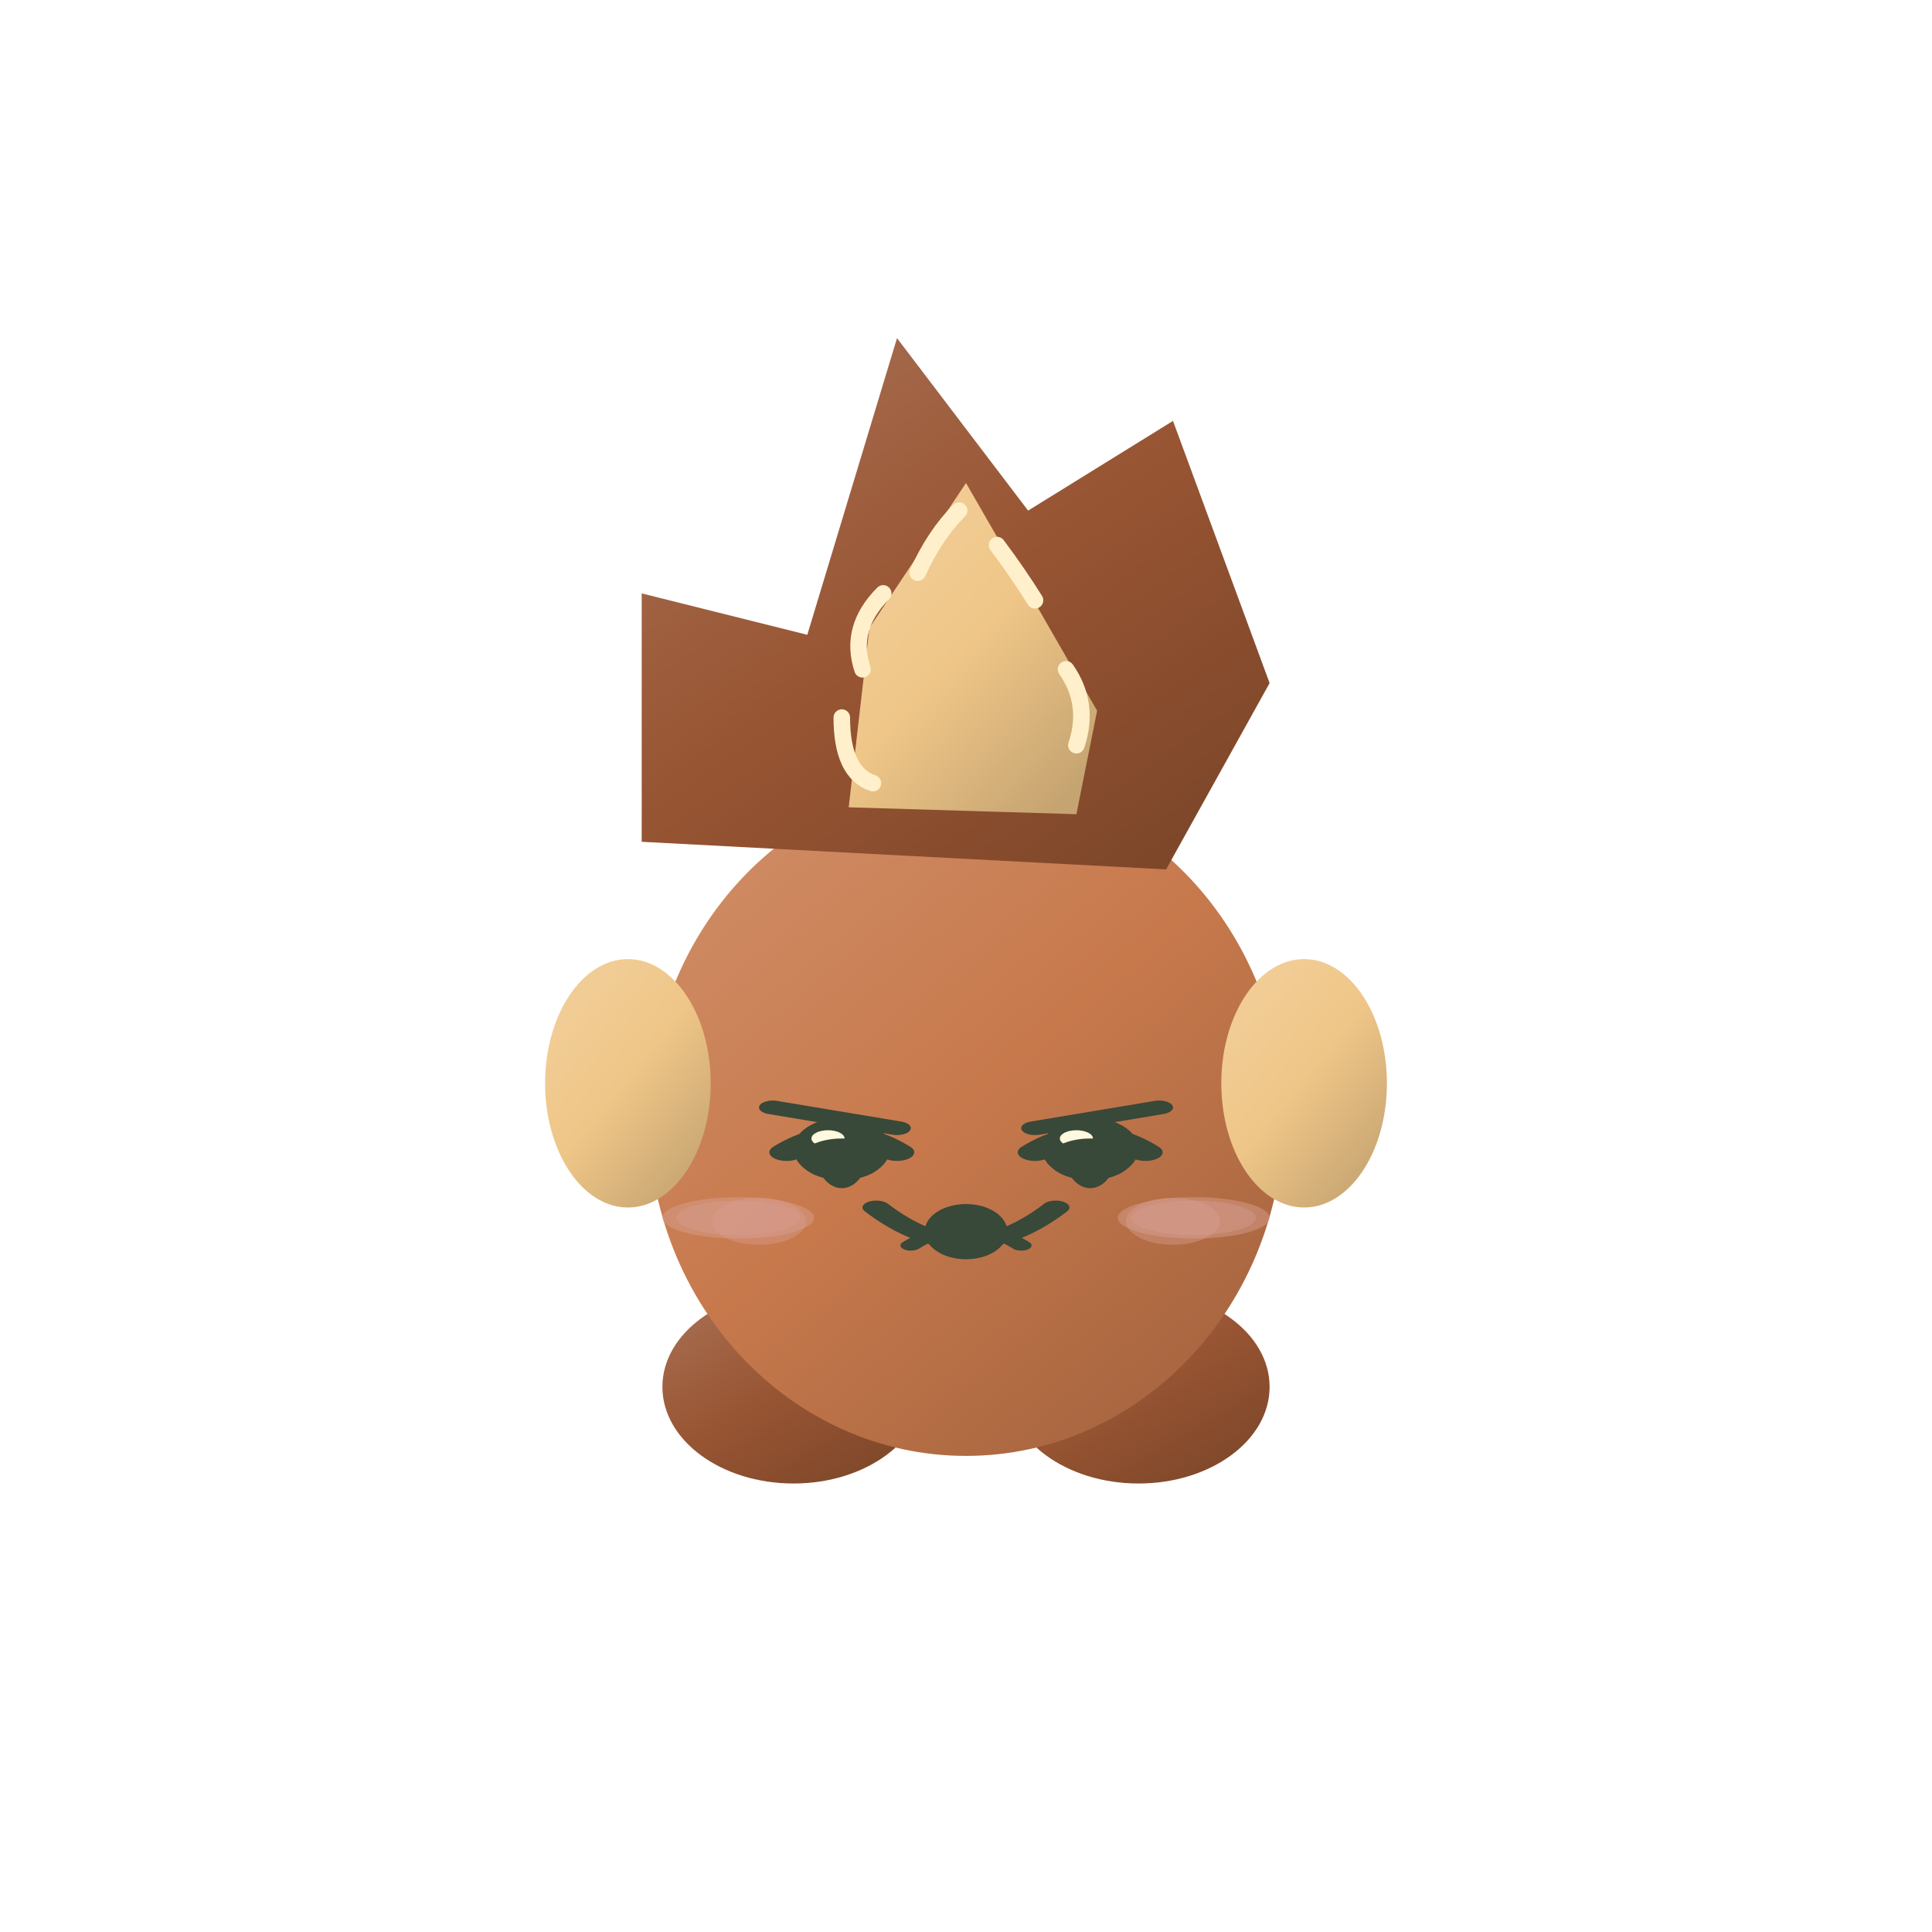
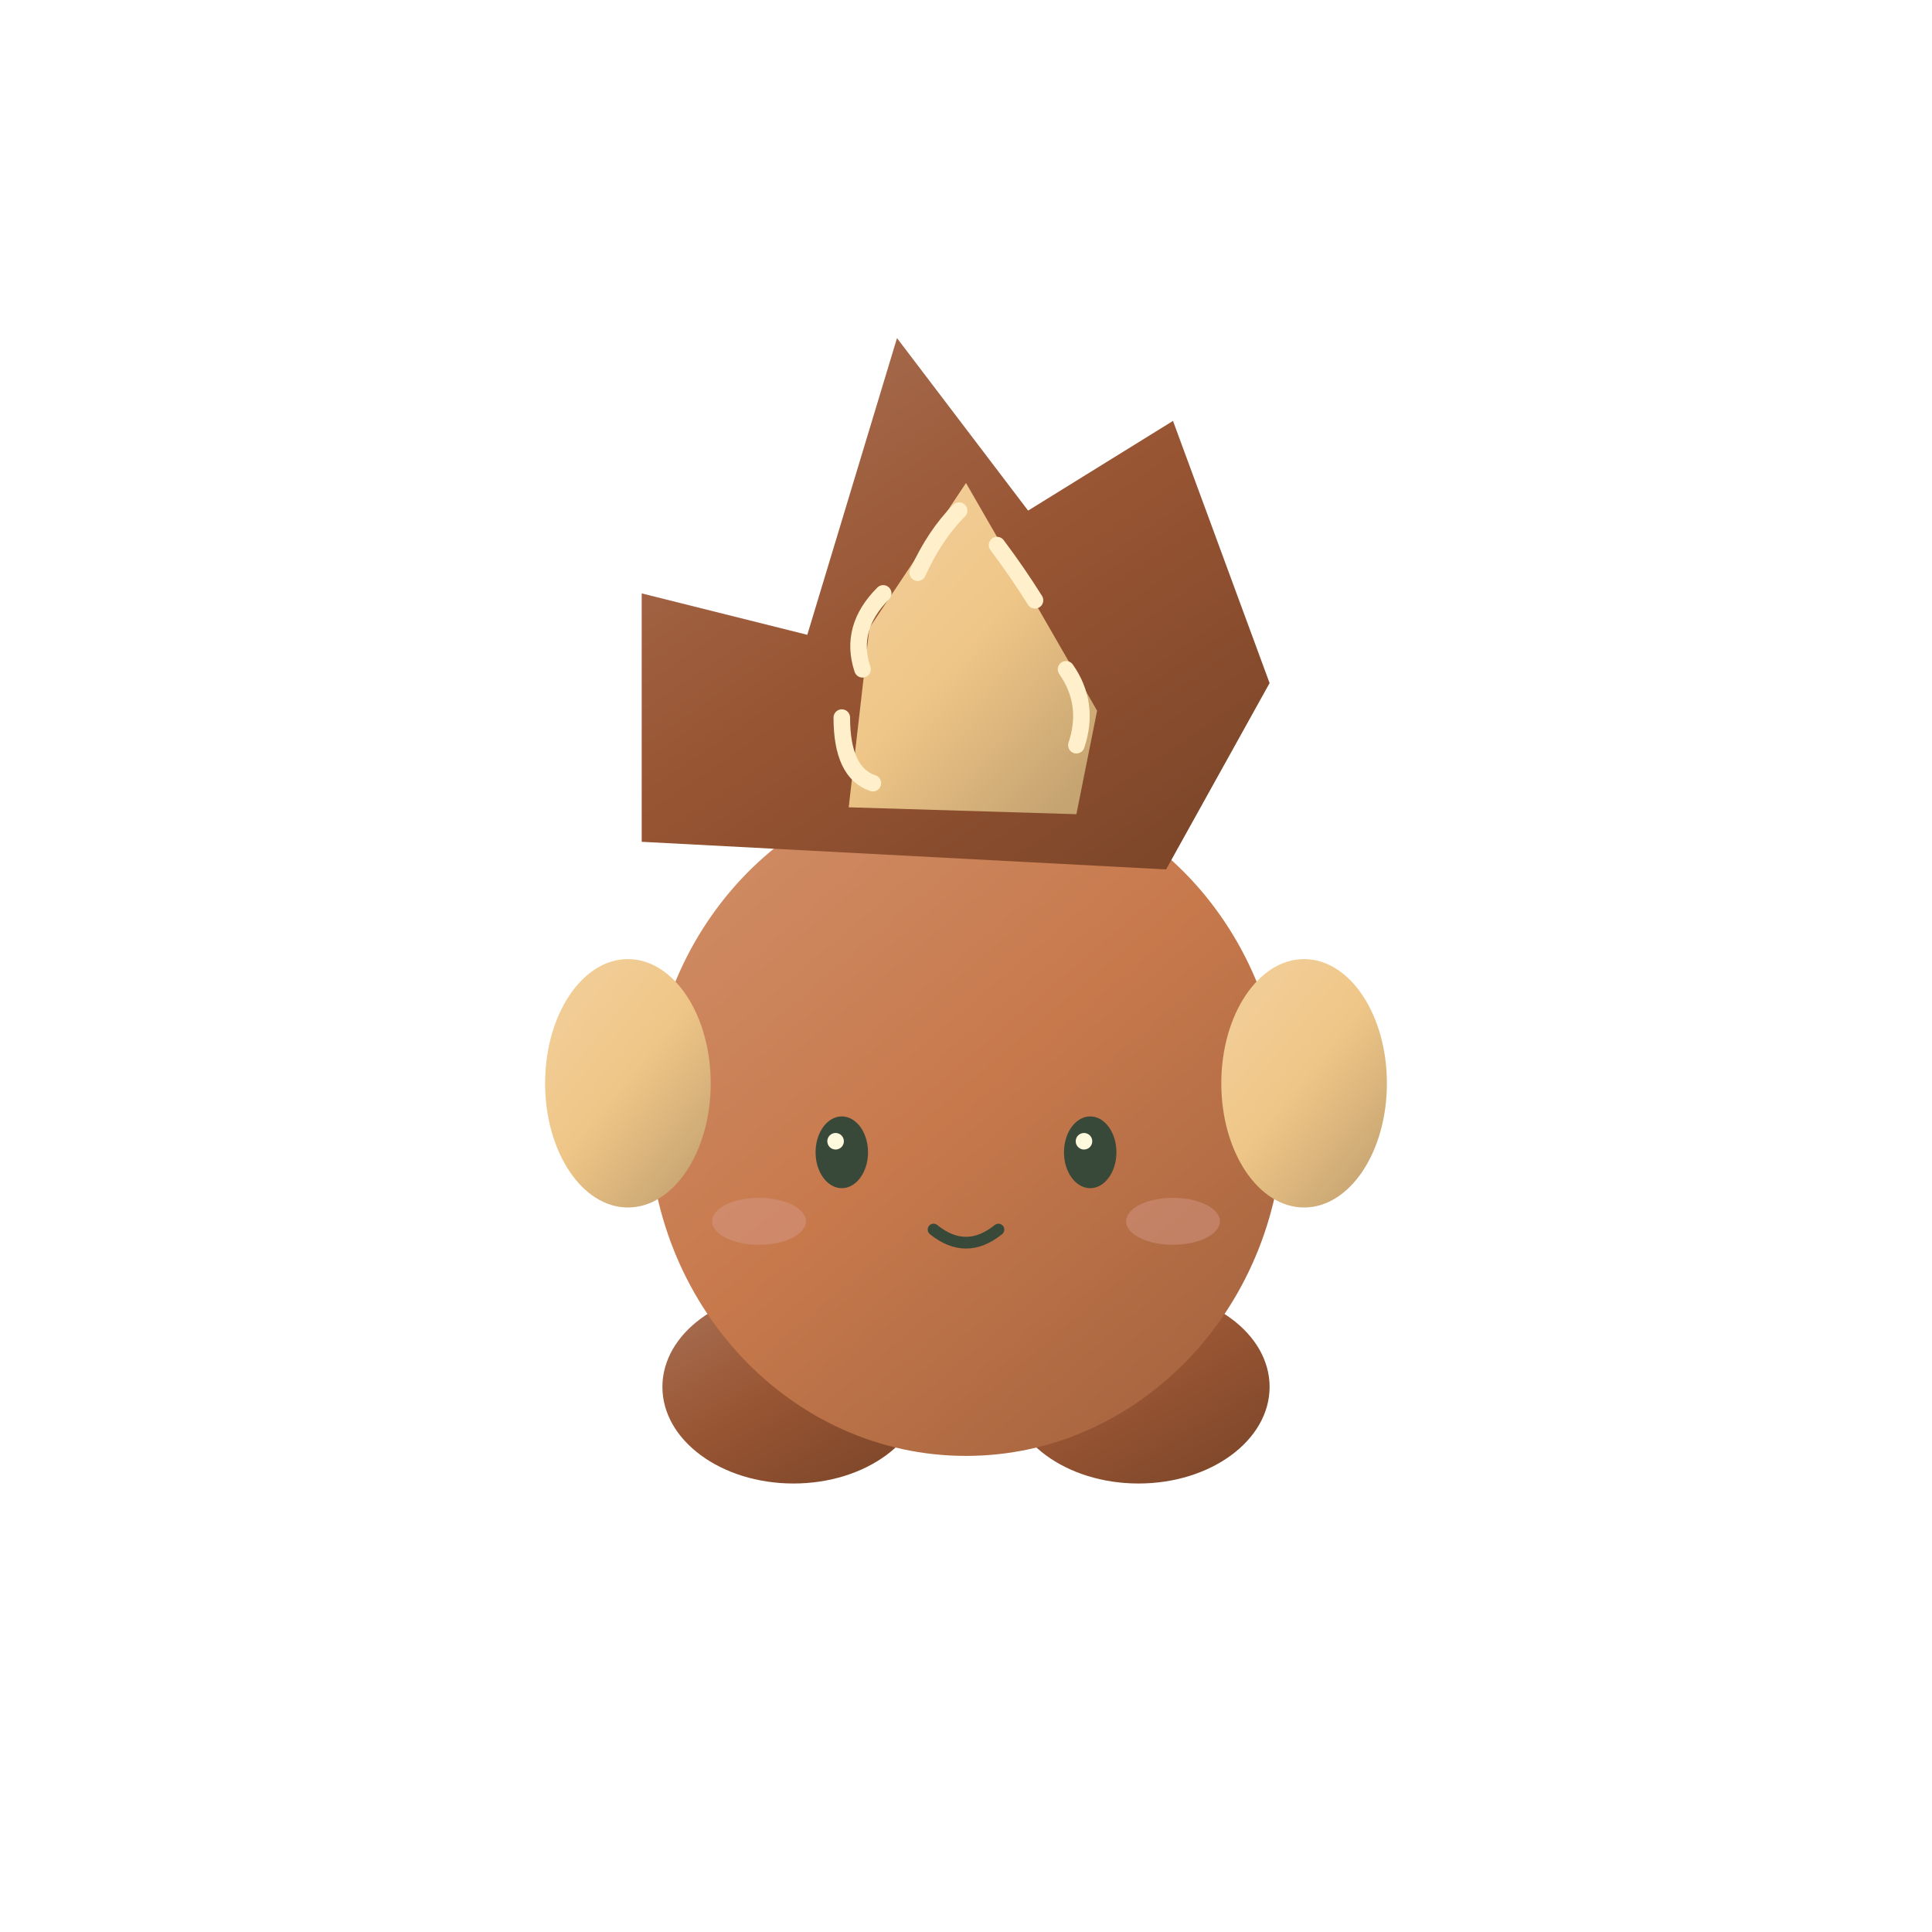
<svg xmlns="http://www.w3.org/2000/svg" width="200" height="200" viewBox="0 0 200 200">
  <defs>
    <linearGradient id="gradient-foot-left" gradientUnits="objectBoundingBox" x1="0%" y1="0%" x2="80%" y2="100%">
      <stop offset="0" stop-color="#aa7256" />
      <stop offset=".53" stop-color="#985533" />
      <stop offset="1" stop-color="#7e472a" />
    </linearGradient>
    <linearGradient id="gradient-foot-right" gradientUnits="objectBoundingBox" x1="0%" y1="0%" x2="80%" y2="100%">
      <stop offset="0" stop-color="#aa7256" />
      <stop offset=".53" stop-color="#985533" />
      <stop offset="1" stop-color="#7e472a" />
    </linearGradient>
    <linearGradient id="gradient-body-shell" gradientUnits="objectBoundingBox" x1="0%" y1="0%" x2="80%" y2="100%">
      <stop offset="0" stop-color="#d1906a" />
      <stop offset=".53" stop-color="#c7794c" />
      <stop offset="1" stop-color="#a5643f" />
    </linearGradient>
    <linearGradient id="gradient-flame" gradientUnits="objectBoundingBox" x1="0%" y1="0%" x2="80%" y2="100%">
      <stop offset="0" stop-color="#aa7256" />
      <stop offset=".53" stop-color="#985533" />
      <stop offset="1" stop-color="#7e472a" />
    </linearGradient>
    <linearGradient id="gradient-flame-core" gradientUnits="objectBoundingBox" x1="0%" y1="0%" x2="80%" y2="100%">
      <stop offset="0" stop-color="#f2d09c" />
      <stop offset=".53" stop-color="#efc688" />
      <stop offset="1" stop-color="#c6a471" />
    </linearGradient>
    <linearGradient id="gradient-ear-left" gradientUnits="objectBoundingBox" x1="0%" y1="0%" x2="80%" y2="100%">
      <stop offset="0" stop-color="#f2d09c" />
      <stop offset=".53" stop-color="#efc688" />
      <stop offset="1" stop-color="#c6a471" />
    </linearGradient>
    <linearGradient id="gradient-ear-right" gradientUnits="objectBoundingBox" x1="0%" y1="0%" x2="80%" y2="100%">
      <stop offset="0" stop-color="#f2d09c" />
      <stop offset=".53" stop-color="#efc688" />
      <stop offset="1" stop-color="#c6a471" />
    </linearGradient>
  </defs>
  <g id="body" transform="translate(100 100) scale(71.42857)">
    <ellipse id="foot-left" cx="-0.25" cy="0.61" rx="0.19" ry="0.14" fill="url(#gradient-foot-left)" />
    <ellipse id="foot-right" cx="0.25" cy="0.61" rx="0.19" ry="0.14" fill="url(#gradient-foot-right)" />
    <ellipse id="body-shell" cx="0" cy="0.22" rx="0.46" ry="0.49" fill="url(#gradient-body-shell)" />
    <path id="flame" d="M-.47 -.18L-.47 -.54L-.23 -.48L-.10 -.91L.09 -.66L.30 -.79L.44 -.41L.29 -.14Z" fill="url(#gradient-flame)" />
    <path id="flame-core" d="M-.17 -.23L-.14 -.49L0 -.70L.19 -.37L.16 -.22Z" fill="url(#gradient-flame-core)" />
    <ellipse id="ear-left" cx="-0.49" cy="0.17" rx="0.12" ry="0.18" fill="url(#gradient-ear-left)" />
    <ellipse id="ear-right" cx="0.49" cy="0.17" rx="0.12" ry="0.18" fill="url(#gradient-ear-right)" />
    <path id="flame-stitches" d="M-.135 -.265Q-.18 -.28 -.18 -.36 M-.15 -.43Q-.17 -.49 -.12 -.54 M-.07 -.57Q-.045 -.625 -.01 -.66 M.045 -.61Q.075 -.57 .10 -.53 M.145 -.43Q.18 -.38 .16 -.32" fill="none" stroke="#fff0cb" stroke-width="0.024" stroke-linecap="round" stroke-linejoin="round" />
  </g>
  <g id="face-neutral" transform="translate(100 100) scale(71.42857)">
    <ellipse id="neutral-eye-left" cx="-.18" cy="0.27" rx=".038" ry=".052" fill="#384839" />
    <ellipse id="neutral-eye-right" cx=".18" cy="0.27" rx=".038" ry=".052" fill="#384839" />
    <circle id="neutral-eye-glint-left" cx="-.189" cy="0.254" r=".012" fill="#fff9dd" />
    <circle id="neutral-eye-glint-right" cx=".171" cy="0.254" r=".012" fill="#fff9dd" />
    <path id="neutral-smile" d="M-.047 0.382Q0 0.42 .047 0.382" fill="none" stroke="#384839" stroke-width=".017" stroke-linecap="round" />
    <ellipse id="neutral-blush-left" cx="-.30" cy="0.37" rx=".068" ry=".034" fill="#d89e91" opacity=".42" />
    <ellipse id="neutral-blush-right" cx=".30" cy="0.37" rx=".068" ry=".034" fill="#d89e91" opacity=".42" />
  </g>
-   <g id="face-happy" transform="matrix(0.7142857 0 0 0.3571429 28.57143 81.78571)">
+   <g id="face-happy" display="none" transform="matrix(0.7142857 0 0 0.3571429 28.57143 81.78571)">
    <path id="happy-eye-left" d="M74 105 Q82 95 90 105" fill="none" stroke="#384839" stroke-width="5" stroke-linecap="round" />
    <path id="happy-eye-right" d="M110 105 Q118 95 126 105" fill="none" stroke="#384839" stroke-width="5" stroke-linecap="round" />
    <path id="happy-smile" d="M87 121 Q100 141 113 121" fill="none" stroke="#384839" stroke-width="4" stroke-linecap="round" />
    <ellipse id="happy-blush-left" cx="67" cy="124" rx="11" ry="6" fill="#d89e91" opacity=".48" />
    <ellipse id="happy-blush-right" cx="133" cy="124" rx="11" ry="6" fill="#d89e91" opacity=".48" />
  </g>
-   <g id="face-surprised" transform="matrix(0.7142857 0 0 0.3571429 28.57143 81.78571)">
+   <g id="face-surprised" display="none" transform="matrix(0.7142857 0 0 0.3571429 28.57143 81.78571)">
    <ellipse id="surprised-eye-left" cx="82" cy="104" rx="7" ry="9" fill="#384839" />
    <ellipse id="surprised-eye-right" cx="118" cy="104" rx="7" ry="9" fill="#384839" />
    <circle id="surprised-eye-glint-left" cx="80" cy="101" r="2.4" fill="#fff9df" />
    <circle id="surprised-eye-glint-right" cx="116" cy="101" r="2.4" fill="#fff9df" />
    <ellipse id="surprised-mouth" cx="100" cy="128" rx="6" ry="8" fill="#384839" />
    <ellipse id="surprised-blush-left" cx="67" cy="124" rx="9" ry="5" fill="#d89e91" opacity=".4" />
    <ellipse id="surprised-blush-right" cx="133" cy="124" rx="9" ry="5" fill="#d89e91" opacity=".4" />
  </g>
-   <g id="face-angry" transform="matrix(0.7142857 0 0 0.3571429 28.57143 81.78571)">
+   <g id="face-angry" display="none" transform="matrix(0.7142857 0 0 0.3571429 28.57143 81.78571)">
    <circle id="angry-eye-left" cx="82" cy="107" r="6" fill="#384839" />
    <circle id="angry-eye-right" cx="118" cy="107" r="6" fill="#384839" />
    <path id="angry-brow-left" d="M72 92 L90 98" stroke="#384839" stroke-width="4" stroke-linecap="round" />
    <path id="angry-brow-right" d="M128 92 L110 98" stroke="#384839" stroke-width="4" stroke-linecap="round" />
    <path id="angry-frown" d="M92 132 Q100 122 108 132" fill="none" stroke="#384839" stroke-width="3" stroke-linecap="round" />
  </g>
</svg>
